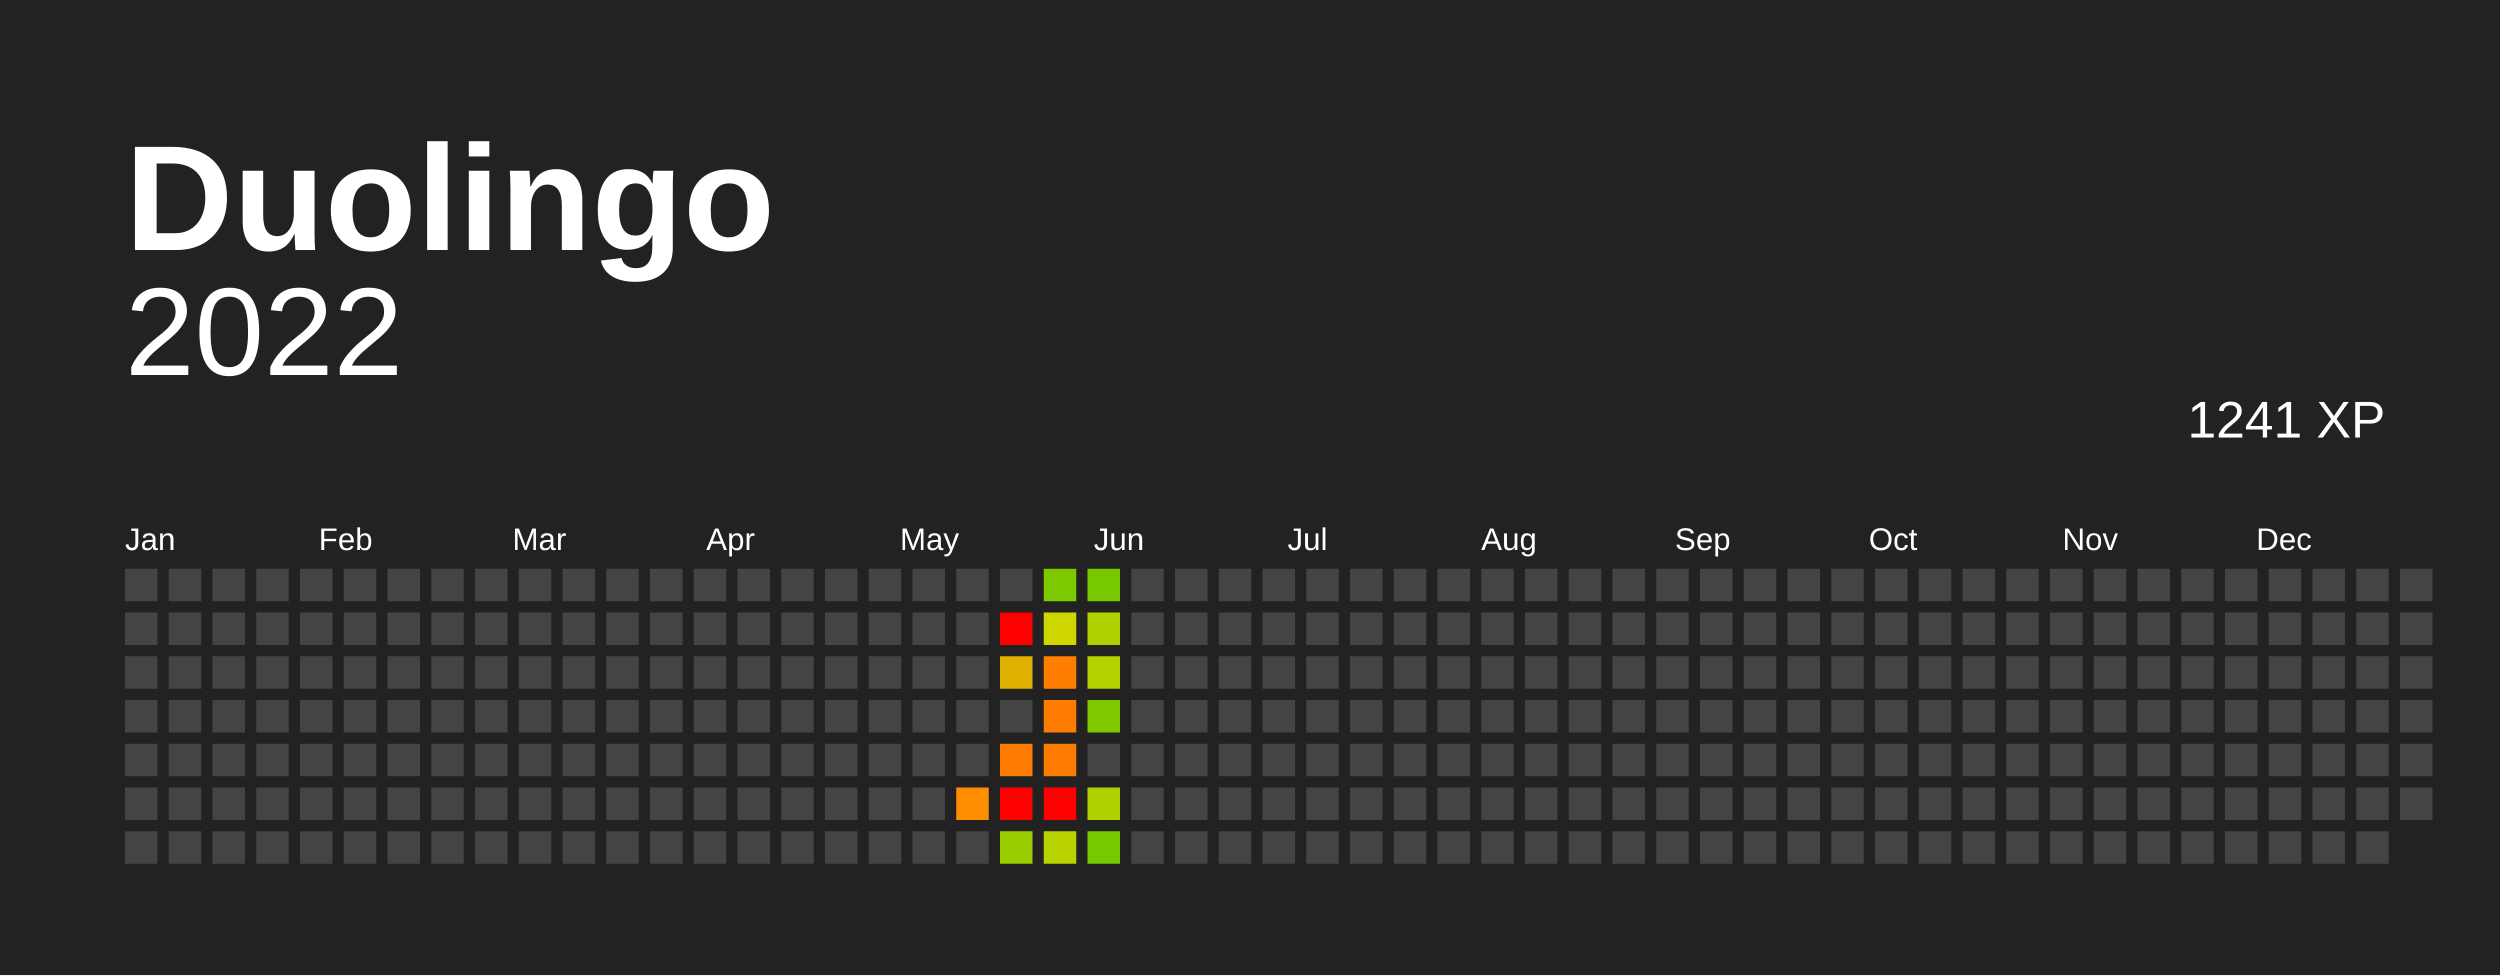
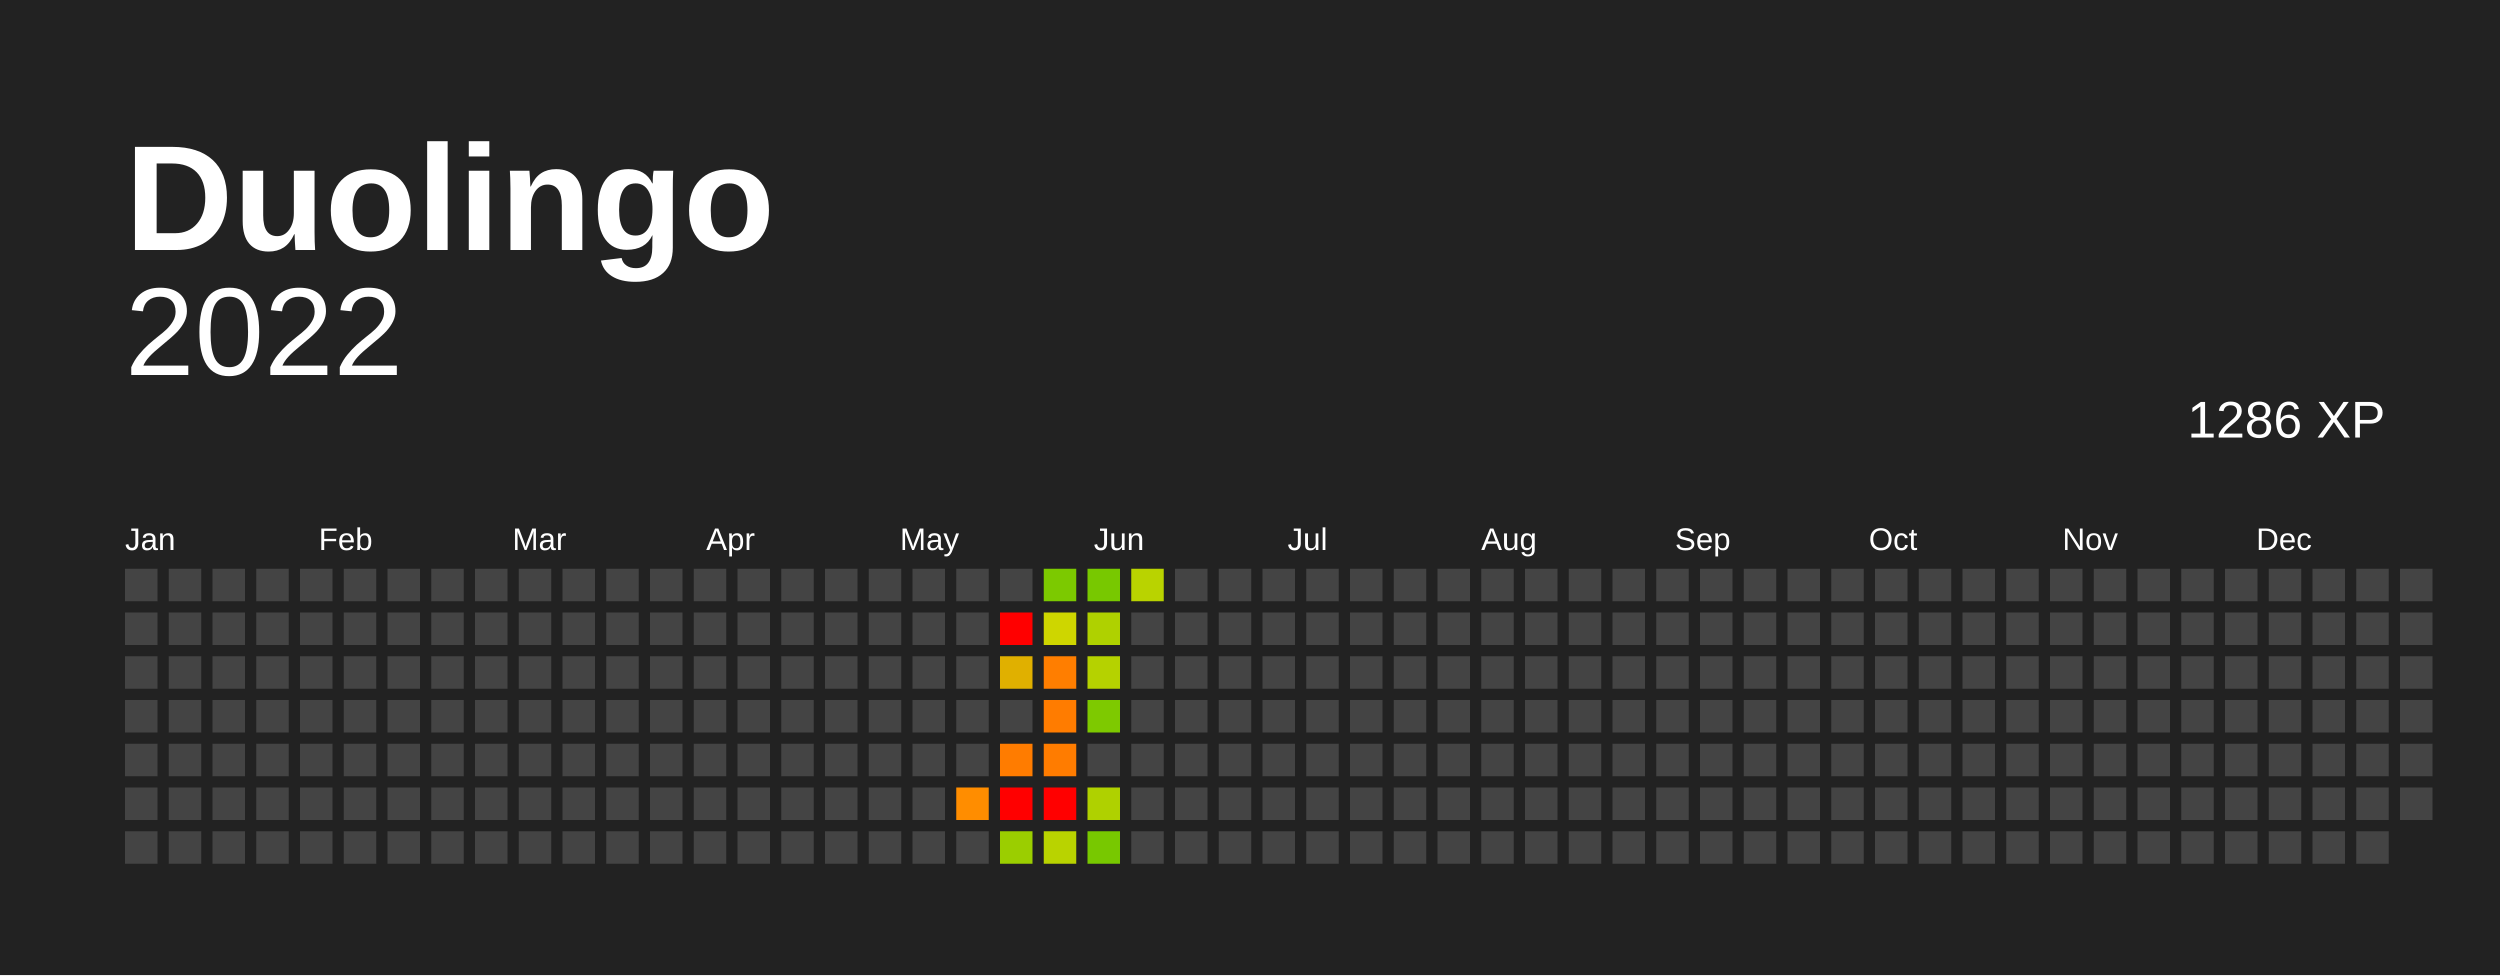
<svg xmlns="http://www.w3.org/2000/svg" baseProfile="full" height="78mm" version="1.1" viewBox="0,0,200,78" width="200mm">
  <defs />
  <rect fill="#222222" height="78" width="200" x="0" y="0" />
  <text fill="#FFFFFF" style="font-size:12px; font-family:Arial; font-weight:bold;" x="10" y="20"> Duolingo</text>
  <text alignment-baseline="hanging" fill="#FFFFFF" style="font-size:10.0px; font-family:Arial;" x="10" y="30">2022</text>
-   <text alignment-baseline="hanging" fill="#FFFFFF" style="font-size:4.125px; font-family:Arial;" x="175" y="35">1241 XP</text>
+   <text alignment-baseline="hanging" fill="#FFFFFF" style="font-size:4.125px; font-family:Arial;" x="175" y="35">1286 XP</text>
  <text fill="#FFFFFF" style="font-size:2.5px; font-family:Arial" x="10.0" y="44">Jan</text>
  <text fill="#FFFFFF" style="font-size:2.5px; font-family:Arial" x="25.5" y="44">Feb</text>
  <text fill="#FFFFFF" style="font-size:2.5px; font-family:Arial" x="41.0" y="44">Mar</text>
  <text fill="#FFFFFF" style="font-size:2.5px; font-family:Arial" x="56.5" y="44">Apr</text>
  <text fill="#FFFFFF" style="font-size:2.5px; font-family:Arial" x="72.0" y="44">May</text>
  <text fill="#FFFFFF" style="font-size:2.5px; font-family:Arial" x="87.5" y="44">Jun</text>
  <text fill="#FFFFFF" style="font-size:2.5px; font-family:Arial" x="103.0" y="44">Jul</text>
  <text fill="#FFFFFF" style="font-size:2.5px; font-family:Arial" x="118.5" y="44">Aug</text>
  <text fill="#FFFFFF" style="font-size:2.5px; font-family:Arial" x="134.0" y="44">Sep</text>
  <text fill="#FFFFFF" style="font-size:2.5px; font-family:Arial" x="149.5" y="44">Oct</text>
  <text fill="#FFFFFF" style="font-size:2.5px; font-family:Arial" x="165.0" y="44">Nov</text>
  <text fill="#FFFFFF" style="font-size:2.5px; font-family:Arial" x="180.5" y="44">Dec</text>
  <rect fill="#444444" height="2.6" width="2.6" x="10.0" y="45.5" />
  <rect fill="#444444" height="2.6" width="2.6" x="10.0" y="49.0" />
  <rect fill="#444444" height="2.6" width="2.6" x="10.0" y="52.5" />
  <rect fill="#444444" height="2.6" width="2.6" x="10.0" y="56.0" />
  <rect fill="#444444" height="2.6" width="2.6" x="10.0" y="59.5" />
  <rect fill="#444444" height="2.6" width="2.6" x="10.0" y="63.0" />
  <rect fill="#444444" height="2.6" width="2.6" x="10.0" y="66.5" />
  <rect fill="#444444" height="2.6" width="2.6" x="13.5" y="45.5" />
  <rect fill="#444444" height="2.6" width="2.6" x="13.5" y="49.0" />
  <rect fill="#444444" height="2.6" width="2.6" x="13.5" y="52.5" />
  <rect fill="#444444" height="2.6" width="2.6" x="13.5" y="56.0" />
  <rect fill="#444444" height="2.6" width="2.6" x="13.5" y="59.5" />
  <rect fill="#444444" height="2.6" width="2.6" x="13.5" y="63.0" />
  <rect fill="#444444" height="2.6" width="2.6" x="13.5" y="66.5" />
  <rect fill="#444444" height="2.6" width="2.6" x="17.0" y="45.5" />
  <rect fill="#444444" height="2.6" width="2.6" x="17.0" y="49.0" />
  <rect fill="#444444" height="2.6" width="2.6" x="17.0" y="52.5" />
  <rect fill="#444444" height="2.6" width="2.6" x="17.0" y="56.0" />
  <rect fill="#444444" height="2.6" width="2.6" x="17.0" y="59.5" />
  <rect fill="#444444" height="2.6" width="2.6" x="17.0" y="63.0" />
  <rect fill="#444444" height="2.6" width="2.6" x="17.0" y="66.5" />
  <rect fill="#444444" height="2.6" width="2.6" x="20.5" y="45.5" />
  <rect fill="#444444" height="2.6" width="2.6" x="20.5" y="49.0" />
  <rect fill="#444444" height="2.6" width="2.6" x="20.5" y="52.5" />
  <rect fill="#444444" height="2.6" width="2.6" x="20.5" y="56.0" />
  <rect fill="#444444" height="2.6" width="2.6" x="20.5" y="59.5" />
  <rect fill="#444444" height="2.6" width="2.6" x="20.5" y="63.0" />
  <rect fill="#444444" height="2.6" width="2.6" x="20.5" y="66.5" />
  <rect fill="#444444" height="2.6" width="2.6" x="24.0" y="45.5" />
  <rect fill="#444444" height="2.6" width="2.6" x="24.0" y="49.0" />
  <rect fill="#444444" height="2.6" width="2.6" x="24.0" y="52.5" />
  <rect fill="#444444" height="2.6" width="2.6" x="24.0" y="56.0" />
  <rect fill="#444444" height="2.6" width="2.6" x="24.0" y="59.5" />
  <rect fill="#444444" height="2.6" width="2.6" x="24.0" y="63.0" />
  <rect fill="#444444" height="2.6" width="2.6" x="24.0" y="66.5" />
  <rect fill="#444444" height="2.6" width="2.6" x="27.5" y="45.5" />
  <rect fill="#444444" height="2.6" width="2.6" x="27.5" y="49.0" />
  <rect fill="#444444" height="2.6" width="2.6" x="27.5" y="52.5" />
  <rect fill="#444444" height="2.6" width="2.6" x="27.5" y="56.0" />
  <rect fill="#444444" height="2.6" width="2.6" x="27.5" y="59.5" />
  <rect fill="#444444" height="2.6" width="2.6" x="27.5" y="63.0" />
  <rect fill="#444444" height="2.6" width="2.6" x="27.5" y="66.5" />
  <rect fill="#444444" height="2.6" width="2.6" x="31.0" y="45.5" />
  <rect fill="#444444" height="2.6" width="2.6" x="31.0" y="49.0" />
  <rect fill="#444444" height="2.6" width="2.6" x="31.0" y="52.5" />
  <rect fill="#444444" height="2.6" width="2.6" x="31.0" y="56.0" />
  <rect fill="#444444" height="2.6" width="2.6" x="31.0" y="59.5" />
  <rect fill="#444444" height="2.6" width="2.6" x="31.0" y="63.0" />
  <rect fill="#444444" height="2.6" width="2.6" x="31.0" y="66.5" />
  <rect fill="#444444" height="2.6" width="2.6" x="34.5" y="45.5" />
  <rect fill="#444444" height="2.6" width="2.6" x="34.5" y="49.0" />
  <rect fill="#444444" height="2.6" width="2.6" x="34.5" y="52.5" />
  <rect fill="#444444" height="2.6" width="2.6" x="34.5" y="56.0" />
  <rect fill="#444444" height="2.6" width="2.6" x="34.5" y="59.5" />
  <rect fill="#444444" height="2.6" width="2.6" x="34.5" y="63.0" />
  <rect fill="#444444" height="2.6" width="2.6" x="34.5" y="66.5" />
  <rect fill="#444444" height="2.6" width="2.6" x="38.0" y="45.5" />
  <rect fill="#444444" height="2.6" width="2.6" x="38.0" y="49.0" />
  <rect fill="#444444" height="2.6" width="2.6" x="38.0" y="52.5" />
  <rect fill="#444444" height="2.6" width="2.6" x="38.0" y="56.0" />
  <rect fill="#444444" height="2.6" width="2.6" x="38.0" y="59.5" />
  <rect fill="#444444" height="2.6" width="2.6" x="38.0" y="63.0" />
  <rect fill="#444444" height="2.6" width="2.6" x="38.0" y="66.5" />
  <rect fill="#444444" height="2.6" width="2.6" x="41.5" y="45.5" />
  <rect fill="#444444" height="2.6" width="2.6" x="41.5" y="49.0" />
  <rect fill="#444444" height="2.6" width="2.6" x="41.5" y="52.5" />
  <rect fill="#444444" height="2.6" width="2.6" x="41.5" y="56.0" />
  <rect fill="#444444" height="2.6" width="2.6" x="41.5" y="59.5" />
  <rect fill="#444444" height="2.6" width="2.6" x="41.5" y="63.0" />
  <rect fill="#444444" height="2.6" width="2.6" x="41.5" y="66.5" />
  <rect fill="#444444" height="2.6" width="2.6" x="45.0" y="45.5" />
  <rect fill="#444444" height="2.6" width="2.6" x="45.0" y="49.0" />
  <rect fill="#444444" height="2.6" width="2.6" x="45.0" y="52.5" />
  <rect fill="#444444" height="2.6" width="2.6" x="45.0" y="56.0" />
  <rect fill="#444444" height="2.6" width="2.6" x="45.0" y="59.5" />
  <rect fill="#444444" height="2.6" width="2.6" x="45.0" y="63.0" />
  <rect fill="#444444" height="2.6" width="2.6" x="45.0" y="66.5" />
  <rect fill="#444444" height="2.6" width="2.6" x="48.5" y="45.5" />
  <rect fill="#444444" height="2.6" width="2.6" x="48.5" y="49.0" />
  <rect fill="#444444" height="2.6" width="2.6" x="48.5" y="52.5" />
  <rect fill="#444444" height="2.6" width="2.6" x="48.5" y="56.0" />
  <rect fill="#444444" height="2.6" width="2.6" x="48.5" y="59.5" />
  <rect fill="#444444" height="2.6" width="2.6" x="48.5" y="63.0" />
  <rect fill="#444444" height="2.6" width="2.6" x="48.5" y="66.5" />
  <rect fill="#444444" height="2.6" width="2.6" x="52.0" y="45.5" />
  <rect fill="#444444" height="2.6" width="2.6" x="52.0" y="49.0" />
  <rect fill="#444444" height="2.6" width="2.6" x="52.0" y="52.5" />
  <rect fill="#444444" height="2.6" width="2.6" x="52.0" y="56.0" />
  <rect fill="#444444" height="2.6" width="2.6" x="52.0" y="59.5" />
  <rect fill="#444444" height="2.6" width="2.6" x="52.0" y="63.0" />
  <rect fill="#444444" height="2.6" width="2.6" x="52.0" y="66.5" />
  <rect fill="#444444" height="2.6" width="2.6" x="55.5" y="45.5" />
  <rect fill="#444444" height="2.6" width="2.6" x="55.5" y="49.0" />
  <rect fill="#444444" height="2.6" width="2.6" x="55.5" y="52.5" />
  <rect fill="#444444" height="2.6" width="2.6" x="55.5" y="56.0" />
  <rect fill="#444444" height="2.6" width="2.6" x="55.5" y="59.5" />
  <rect fill="#444444" height="2.6" width="2.6" x="55.5" y="63.0" />
  <rect fill="#444444" height="2.6" width="2.6" x="55.5" y="66.5" />
  <rect fill="#444444" height="2.6" width="2.6" x="59.0" y="45.5" />
  <rect fill="#444444" height="2.6" width="2.6" x="59.0" y="49.0" />
  <rect fill="#444444" height="2.6" width="2.6" x="59.0" y="52.5" />
  <rect fill="#444444" height="2.6" width="2.6" x="59.0" y="56.0" />
  <rect fill="#444444" height="2.6" width="2.6" x="59.0" y="59.5" />
  <rect fill="#444444" height="2.6" width="2.6" x="59.0" y="63.0" />
  <rect fill="#444444" height="2.6" width="2.6" x="59.0" y="66.5" />
  <rect fill="#444444" height="2.6" width="2.6" x="62.5" y="45.5" />
  <rect fill="#444444" height="2.6" width="2.6" x="62.5" y="49.0" />
  <rect fill="#444444" height="2.6" width="2.6" x="62.5" y="52.5" />
  <rect fill="#444444" height="2.6" width="2.6" x="62.5" y="56.0" />
  <rect fill="#444444" height="2.6" width="2.6" x="62.5" y="59.5" />
  <rect fill="#444444" height="2.6" width="2.6" x="62.5" y="63.0" />
  <rect fill="#444444" height="2.6" width="2.6" x="62.5" y="66.5" />
  <rect fill="#444444" height="2.6" width="2.6" x="66.0" y="45.5" />
  <rect fill="#444444" height="2.6" width="2.6" x="66.0" y="49.0" />
  <rect fill="#444444" height="2.6" width="2.6" x="66.0" y="52.5" />
  <rect fill="#444444" height="2.6" width="2.6" x="66.0" y="56.0" />
  <rect fill="#444444" height="2.6" width="2.6" x="66.0" y="59.5" />
  <rect fill="#444444" height="2.6" width="2.6" x="66.0" y="63.0" />
  <rect fill="#444444" height="2.6" width="2.6" x="66.0" y="66.5" />
  <rect fill="#444444" height="2.6" width="2.6" x="69.5" y="45.5" />
  <rect fill="#444444" height="2.6" width="2.6" x="69.5" y="49.0" />
  <rect fill="#444444" height="2.6" width="2.6" x="69.5" y="52.5" />
  <rect fill="#444444" height="2.6" width="2.6" x="69.5" y="56.0" />
  <rect fill="#444444" height="2.6" width="2.6" x="69.5" y="59.5" />
  <rect fill="#444444" height="2.6" width="2.6" x="69.5" y="63.0" />
  <rect fill="#444444" height="2.6" width="2.6" x="69.5" y="66.5" />
  <rect fill="#444444" height="2.6" width="2.6" x="73.0" y="45.5" />
  <rect fill="#444444" height="2.6" width="2.6" x="73.0" y="49.0" />
  <rect fill="#444444" height="2.6" width="2.6" x="73.0" y="52.5" />
  <rect fill="#444444" height="2.6" width="2.6" x="73.0" y="56.0" />
  <rect fill="#444444" height="2.6" width="2.6" x="73.0" y="59.5" />
  <rect fill="#444444" height="2.6" width="2.6" x="73.0" y="63.0" />
  <rect fill="#444444" height="2.6" width="2.6" x="73.0" y="66.5" />
  <rect fill="#444444" height="2.6" width="2.6" x="76.5" y="45.5" />
  <rect fill="#444444" height="2.6" width="2.6" x="76.5" y="49.0" />
  <rect fill="#444444" height="2.6" width="2.6" x="76.5" y="52.5" />
  <rect fill="#444444" height="2.6" width="2.6" x="76.5" y="56.0" />
  <rect fill="#444444" height="2.6" width="2.6" x="76.5" y="59.5" />
  <rect fill="#ff8d00" height="2.6" width="2.6" x="76.5" y="63.0" />
  <rect fill="#444444" height="2.6" width="2.6" x="76.5" y="66.5" />
  <rect fill="#444444" height="2.6" width="2.6" x="80.0" y="45.5" />
  <rect fill="red" height="2.6" width="2.6" x="80.0" y="49.0" />
  <rect fill="#e0b000" height="2.6" width="2.6" x="80.0" y="52.5" />
  <rect fill="#444444" height="2.6" width="2.6" x="80.0" y="56.0" />
  <rect fill="#ff7c00" height="2.6" width="2.6" x="80.0" y="59.5" />
  <rect fill="red" height="2.6" width="2.6" x="80.0" y="63.0" />
  <rect fill="#9bce00" height="2.6" width="2.6" x="80.0" y="66.5" />
  <rect fill="#7cc900" height="2.6" width="2.6" x="83.5" y="45.5" />
  <rect fill="#ced600" height="2.6" width="2.6" x="83.5" y="49.0" />
  <rect fill="#ff7e00" height="2.6" width="2.6" x="83.5" y="52.5" />
  <rect fill="#ff7c00" height="2.6" width="2.6" x="83.5" y="56.0" />
  <rect fill="#ff7c00" height="2.6" width="2.6" x="83.5" y="59.5" />
  <rect fill="red" height="2.6" width="2.6" x="83.5" y="63.0" />
  <rect fill="#b9d300" height="2.6" width="2.6" x="83.5" y="66.5" />
  <rect fill="#78c800" height="2.6" width="2.6" x="87.0" y="45.5" />
  <rect fill="#afd100" height="2.6" width="2.6" x="87.0" y="49.0" />
  <rect fill="#b5d200" height="2.6" width="2.6" x="87.0" y="52.5" />
  <rect fill="#7ec900" height="2.6" width="2.6" x="87.0" y="56.0" />
  <rect fill="#444444" height="2.6" width="2.6" x="87.0" y="59.5" />
  <rect fill="#afd100" height="2.6" width="2.6" x="87.0" y="63.0" />
  <rect fill="#78c800" height="2.6" width="2.6" x="87.0" y="66.5" />
-   <rect fill="#444444" height="2.6" width="2.6" x="90.5" y="45.5" />
+   <rect fill="#b9d300" height="2.6" width="2.6" x="90.5" y="45.5" />
  <rect fill="#444444" height="2.6" width="2.6" x="90.5" y="49.0" />
  <rect fill="#444444" height="2.6" width="2.6" x="90.5" y="52.5" />
  <rect fill="#444444" height="2.6" width="2.6" x="90.5" y="56.0" />
  <rect fill="#444444" height="2.6" width="2.6" x="90.5" y="59.5" />
  <rect fill="#444444" height="2.6" width="2.6" x="90.5" y="63.0" />
  <rect fill="#444444" height="2.6" width="2.6" x="90.5" y="66.5" />
  <rect fill="#444444" height="2.6" width="2.6" x="94.0" y="45.5" />
  <rect fill="#444444" height="2.6" width="2.6" x="94.0" y="49.0" />
  <rect fill="#444444" height="2.6" width="2.6" x="94.0" y="52.5" />
  <rect fill="#444444" height="2.6" width="2.6" x="94.0" y="56.0" />
  <rect fill="#444444" height="2.6" width="2.6" x="94.0" y="59.5" />
  <rect fill="#444444" height="2.6" width="2.6" x="94.0" y="63.0" />
  <rect fill="#444444" height="2.6" width="2.6" x="94.0" y="66.5" />
  <rect fill="#444444" height="2.6" width="2.6" x="97.5" y="45.5" />
  <rect fill="#444444" height="2.6" width="2.6" x="97.5" y="49.0" />
  <rect fill="#444444" height="2.6" width="2.6" x="97.5" y="52.5" />
  <rect fill="#444444" height="2.6" width="2.6" x="97.5" y="56.0" />
  <rect fill="#444444" height="2.6" width="2.6" x="97.5" y="59.5" />
  <rect fill="#444444" height="2.6" width="2.6" x="97.5" y="63.0" />
  <rect fill="#444444" height="2.6" width="2.6" x="97.5" y="66.5" />
  <rect fill="#444444" height="2.6" width="2.6" x="101.0" y="45.5" />
  <rect fill="#444444" height="2.6" width="2.6" x="101.0" y="49.0" />
  <rect fill="#444444" height="2.6" width="2.6" x="101.0" y="52.5" />
  <rect fill="#444444" height="2.6" width="2.6" x="101.0" y="56.0" />
  <rect fill="#444444" height="2.6" width="2.6" x="101.0" y="59.5" />
  <rect fill="#444444" height="2.6" width="2.6" x="101.0" y="63.0" />
  <rect fill="#444444" height="2.6" width="2.6" x="101.0" y="66.5" />
  <rect fill="#444444" height="2.6" width="2.6" x="104.5" y="45.5" />
  <rect fill="#444444" height="2.6" width="2.6" x="104.5" y="49.0" />
  <rect fill="#444444" height="2.6" width="2.6" x="104.5" y="52.5" />
  <rect fill="#444444" height="2.6" width="2.6" x="104.5" y="56.0" />
  <rect fill="#444444" height="2.6" width="2.6" x="104.5" y="59.5" />
  <rect fill="#444444" height="2.6" width="2.6" x="104.5" y="63.0" />
  <rect fill="#444444" height="2.6" width="2.6" x="104.5" y="66.5" />
  <rect fill="#444444" height="2.6" width="2.6" x="108.0" y="45.5" />
  <rect fill="#444444" height="2.6" width="2.6" x="108.0" y="49.0" />
  <rect fill="#444444" height="2.6" width="2.6" x="108.0" y="52.5" />
  <rect fill="#444444" height="2.6" width="2.6" x="108.0" y="56.0" />
  <rect fill="#444444" height="2.6" width="2.6" x="108.0" y="59.5" />
  <rect fill="#444444" height="2.6" width="2.6" x="108.0" y="63.0" />
  <rect fill="#444444" height="2.6" width="2.6" x="108.0" y="66.5" />
  <rect fill="#444444" height="2.6" width="2.6" x="111.5" y="45.5" />
  <rect fill="#444444" height="2.6" width="2.6" x="111.5" y="49.0" />
  <rect fill="#444444" height="2.6" width="2.6" x="111.5" y="52.5" />
  <rect fill="#444444" height="2.6" width="2.6" x="111.5" y="56.0" />
  <rect fill="#444444" height="2.6" width="2.6" x="111.5" y="59.5" />
  <rect fill="#444444" height="2.6" width="2.6" x="111.5" y="63.0" />
  <rect fill="#444444" height="2.6" width="2.6" x="111.5" y="66.5" />
  <rect fill="#444444" height="2.6" width="2.6" x="115.0" y="45.5" />
  <rect fill="#444444" height="2.6" width="2.6" x="115.0" y="49.0" />
  <rect fill="#444444" height="2.6" width="2.6" x="115.0" y="52.5" />
  <rect fill="#444444" height="2.6" width="2.6" x="115.0" y="56.0" />
  <rect fill="#444444" height="2.6" width="2.6" x="115.0" y="59.5" />
  <rect fill="#444444" height="2.6" width="2.6" x="115.0" y="63.0" />
  <rect fill="#444444" height="2.6" width="2.6" x="115.0" y="66.5" />
  <rect fill="#444444" height="2.6" width="2.6" x="118.5" y="45.5" />
  <rect fill="#444444" height="2.6" width="2.6" x="118.5" y="49.0" />
  <rect fill="#444444" height="2.6" width="2.6" x="118.5" y="52.5" />
  <rect fill="#444444" height="2.6" width="2.6" x="118.5" y="56.0" />
  <rect fill="#444444" height="2.6" width="2.6" x="118.5" y="59.5" />
  <rect fill="#444444" height="2.6" width="2.6" x="118.5" y="63.0" />
  <rect fill="#444444" height="2.6" width="2.6" x="118.5" y="66.5" />
  <rect fill="#444444" height="2.6" width="2.6" x="122.0" y="45.5" />
  <rect fill="#444444" height="2.6" width="2.6" x="122.0" y="49.0" />
  <rect fill="#444444" height="2.6" width="2.6" x="122.0" y="52.5" />
  <rect fill="#444444" height="2.6" width="2.6" x="122.0" y="56.0" />
  <rect fill="#444444" height="2.6" width="2.6" x="122.0" y="59.5" />
  <rect fill="#444444" height="2.6" width="2.6" x="122.0" y="63.0" />
  <rect fill="#444444" height="2.6" width="2.6" x="122.0" y="66.5" />
  <rect fill="#444444" height="2.6" width="2.6" x="125.5" y="45.5" />
  <rect fill="#444444" height="2.6" width="2.6" x="125.5" y="49.0" />
  <rect fill="#444444" height="2.6" width="2.6" x="125.5" y="52.5" />
  <rect fill="#444444" height="2.6" width="2.6" x="125.5" y="56.0" />
  <rect fill="#444444" height="2.6" width="2.6" x="125.5" y="59.5" />
  <rect fill="#444444" height="2.6" width="2.6" x="125.5" y="63.0" />
  <rect fill="#444444" height="2.6" width="2.6" x="125.5" y="66.5" />
  <rect fill="#444444" height="2.6" width="2.6" x="129.0" y="45.5" />
  <rect fill="#444444" height="2.6" width="2.6" x="129.0" y="49.0" />
  <rect fill="#444444" height="2.6" width="2.6" x="129.0" y="52.5" />
  <rect fill="#444444" height="2.6" width="2.6" x="129.0" y="56.0" />
  <rect fill="#444444" height="2.6" width="2.6" x="129.0" y="59.5" />
  <rect fill="#444444" height="2.6" width="2.6" x="129.0" y="63.0" />
  <rect fill="#444444" height="2.6" width="2.6" x="129.0" y="66.5" />
  <rect fill="#444444" height="2.6" width="2.6" x="132.5" y="45.5" />
  <rect fill="#444444" height="2.6" width="2.6" x="132.5" y="49.0" />
  <rect fill="#444444" height="2.6" width="2.6" x="132.5" y="52.5" />
  <rect fill="#444444" height="2.6" width="2.6" x="132.5" y="56.0" />
  <rect fill="#444444" height="2.6" width="2.6" x="132.5" y="59.5" />
  <rect fill="#444444" height="2.6" width="2.6" x="132.5" y="63.0" />
  <rect fill="#444444" height="2.6" width="2.6" x="132.5" y="66.5" />
  <rect fill="#444444" height="2.6" width="2.6" x="136.0" y="45.5" />
  <rect fill="#444444" height="2.6" width="2.6" x="136.0" y="49.0" />
  <rect fill="#444444" height="2.6" width="2.6" x="136.0" y="52.5" />
  <rect fill="#444444" height="2.6" width="2.6" x="136.0" y="56.0" />
  <rect fill="#444444" height="2.6" width="2.6" x="136.0" y="59.5" />
  <rect fill="#444444" height="2.6" width="2.6" x="136.0" y="63.0" />
  <rect fill="#444444" height="2.6" width="2.6" x="136.0" y="66.5" />
  <rect fill="#444444" height="2.6" width="2.6" x="139.5" y="45.5" />
  <rect fill="#444444" height="2.6" width="2.6" x="139.5" y="49.0" />
  <rect fill="#444444" height="2.6" width="2.6" x="139.5" y="52.5" />
  <rect fill="#444444" height="2.6" width="2.6" x="139.5" y="56.0" />
  <rect fill="#444444" height="2.6" width="2.6" x="139.5" y="59.5" />
  <rect fill="#444444" height="2.6" width="2.6" x="139.5" y="63.0" />
  <rect fill="#444444" height="2.6" width="2.6" x="139.5" y="66.5" />
  <rect fill="#444444" height="2.6" width="2.6" x="143.0" y="45.5" />
  <rect fill="#444444" height="2.6" width="2.6" x="143.0" y="49.0" />
  <rect fill="#444444" height="2.6" width="2.6" x="143.0" y="52.5" />
  <rect fill="#444444" height="2.6" width="2.6" x="143.0" y="56.0" />
  <rect fill="#444444" height="2.6" width="2.6" x="143.0" y="59.5" />
  <rect fill="#444444" height="2.6" width="2.6" x="143.0" y="63.0" />
  <rect fill="#444444" height="2.6" width="2.6" x="143.0" y="66.5" />
  <rect fill="#444444" height="2.6" width="2.6" x="146.5" y="45.5" />
  <rect fill="#444444" height="2.6" width="2.6" x="146.5" y="49.0" />
  <rect fill="#444444" height="2.6" width="2.6" x="146.5" y="52.5" />
  <rect fill="#444444" height="2.6" width="2.6" x="146.5" y="56.0" />
  <rect fill="#444444" height="2.6" width="2.6" x="146.5" y="59.5" />
  <rect fill="#444444" height="2.6" width="2.6" x="146.5" y="63.0" />
  <rect fill="#444444" height="2.6" width="2.6" x="146.5" y="66.5" />
  <rect fill="#444444" height="2.6" width="2.6" x="150.0" y="45.5" />
  <rect fill="#444444" height="2.6" width="2.6" x="150.0" y="49.0" />
  <rect fill="#444444" height="2.6" width="2.6" x="150.0" y="52.5" />
  <rect fill="#444444" height="2.6" width="2.6" x="150.0" y="56.0" />
  <rect fill="#444444" height="2.6" width="2.6" x="150.0" y="59.5" />
  <rect fill="#444444" height="2.6" width="2.6" x="150.0" y="63.0" />
  <rect fill="#444444" height="2.6" width="2.6" x="150.0" y="66.5" />
  <rect fill="#444444" height="2.6" width="2.6" x="153.5" y="45.5" />
  <rect fill="#444444" height="2.6" width="2.6" x="153.5" y="49.0" />
  <rect fill="#444444" height="2.6" width="2.6" x="153.5" y="52.5" />
  <rect fill="#444444" height="2.6" width="2.6" x="153.5" y="56.0" />
  <rect fill="#444444" height="2.6" width="2.6" x="153.5" y="59.5" />
  <rect fill="#444444" height="2.6" width="2.6" x="153.5" y="63.0" />
  <rect fill="#444444" height="2.6" width="2.6" x="153.5" y="66.5" />
  <rect fill="#444444" height="2.6" width="2.6" x="157.0" y="45.5" />
  <rect fill="#444444" height="2.6" width="2.6" x="157.0" y="49.0" />
  <rect fill="#444444" height="2.6" width="2.6" x="157.0" y="52.5" />
  <rect fill="#444444" height="2.6" width="2.6" x="157.0" y="56.0" />
  <rect fill="#444444" height="2.6" width="2.6" x="157.0" y="59.5" />
  <rect fill="#444444" height="2.6" width="2.6" x="157.0" y="63.0" />
  <rect fill="#444444" height="2.6" width="2.6" x="157.0" y="66.5" />
  <rect fill="#444444" height="2.6" width="2.6" x="160.5" y="45.5" />
  <rect fill="#444444" height="2.6" width="2.6" x="160.5" y="49.0" />
  <rect fill="#444444" height="2.6" width="2.6" x="160.5" y="52.5" />
  <rect fill="#444444" height="2.6" width="2.6" x="160.5" y="56.0" />
  <rect fill="#444444" height="2.6" width="2.6" x="160.5" y="59.5" />
  <rect fill="#444444" height="2.6" width="2.6" x="160.5" y="63.0" />
  <rect fill="#444444" height="2.6" width="2.6" x="160.5" y="66.5" />
  <rect fill="#444444" height="2.6" width="2.6" x="164.0" y="45.5" />
  <rect fill="#444444" height="2.6" width="2.6" x="164.0" y="49.0" />
  <rect fill="#444444" height="2.6" width="2.6" x="164.0" y="52.5" />
  <rect fill="#444444" height="2.6" width="2.6" x="164.0" y="56.0" />
  <rect fill="#444444" height="2.6" width="2.6" x="164.0" y="59.5" />
  <rect fill="#444444" height="2.6" width="2.6" x="164.0" y="63.0" />
  <rect fill="#444444" height="2.6" width="2.6" x="164.0" y="66.5" />
  <rect fill="#444444" height="2.6" width="2.6" x="167.5" y="45.5" />
  <rect fill="#444444" height="2.6" width="2.6" x="167.5" y="49.0" />
  <rect fill="#444444" height="2.6" width="2.6" x="167.5" y="52.5" />
  <rect fill="#444444" height="2.6" width="2.6" x="167.5" y="56.0" />
  <rect fill="#444444" height="2.6" width="2.6" x="167.5" y="59.5" />
  <rect fill="#444444" height="2.6" width="2.6" x="167.5" y="63.0" />
  <rect fill="#444444" height="2.6" width="2.6" x="167.5" y="66.5" />
  <rect fill="#444444" height="2.6" width="2.6" x="171.0" y="45.5" />
  <rect fill="#444444" height="2.6" width="2.6" x="171.0" y="49.0" />
  <rect fill="#444444" height="2.6" width="2.6" x="171.0" y="52.5" />
  <rect fill="#444444" height="2.6" width="2.6" x="171.0" y="56.0" />
  <rect fill="#444444" height="2.6" width="2.6" x="171.0" y="59.5" />
  <rect fill="#444444" height="2.6" width="2.6" x="171.0" y="63.0" />
  <rect fill="#444444" height="2.6" width="2.6" x="171.0" y="66.5" />
  <rect fill="#444444" height="2.6" width="2.6" x="174.5" y="45.5" />
  <rect fill="#444444" height="2.6" width="2.6" x="174.5" y="49.0" />
  <rect fill="#444444" height="2.6" width="2.6" x="174.5" y="52.5" />
  <rect fill="#444444" height="2.6" width="2.6" x="174.5" y="56.0" />
  <rect fill="#444444" height="2.6" width="2.6" x="174.5" y="59.5" />
  <rect fill="#444444" height="2.6" width="2.6" x="174.5" y="63.0" />
  <rect fill="#444444" height="2.6" width="2.6" x="174.5" y="66.5" />
  <rect fill="#444444" height="2.6" width="2.6" x="178.0" y="45.5" />
  <rect fill="#444444" height="2.6" width="2.6" x="178.0" y="49.0" />
  <rect fill="#444444" height="2.6" width="2.6" x="178.0" y="52.5" />
  <rect fill="#444444" height="2.6" width="2.6" x="178.0" y="56.0" />
  <rect fill="#444444" height="2.6" width="2.6" x="178.0" y="59.5" />
  <rect fill="#444444" height="2.6" width="2.6" x="178.0" y="63.0" />
  <rect fill="#444444" height="2.6" width="2.6" x="178.0" y="66.5" />
  <rect fill="#444444" height="2.6" width="2.6" x="181.5" y="45.5" />
  <rect fill="#444444" height="2.6" width="2.6" x="181.5" y="49.0" />
  <rect fill="#444444" height="2.6" width="2.6" x="181.5" y="52.5" />
  <rect fill="#444444" height="2.6" width="2.6" x="181.5" y="56.0" />
  <rect fill="#444444" height="2.6" width="2.6" x="181.5" y="59.5" />
  <rect fill="#444444" height="2.6" width="2.6" x="181.5" y="63.0" />
  <rect fill="#444444" height="2.6" width="2.6" x="181.5" y="66.5" />
  <rect fill="#444444" height="2.6" width="2.6" x="185.0" y="45.5" />
  <rect fill="#444444" height="2.6" width="2.6" x="185.0" y="49.0" />
  <rect fill="#444444" height="2.6" width="2.6" x="185.0" y="52.5" />
  <rect fill="#444444" height="2.6" width="2.6" x="185.0" y="56.0" />
  <rect fill="#444444" height="2.6" width="2.6" x="185.0" y="59.5" />
  <rect fill="#444444" height="2.6" width="2.6" x="185.0" y="63.0" />
  <rect fill="#444444" height="2.6" width="2.6" x="185.0" y="66.5" />
  <rect fill="#444444" height="2.6" width="2.6" x="188.5" y="45.5" />
  <rect fill="#444444" height="2.6" width="2.6" x="188.5" y="49.0" />
  <rect fill="#444444" height="2.6" width="2.6" x="188.5" y="52.5" />
  <rect fill="#444444" height="2.6" width="2.6" x="188.5" y="56.0" />
  <rect fill="#444444" height="2.6" width="2.6" x="188.5" y="59.5" />
  <rect fill="#444444" height="2.6" width="2.6" x="188.5" y="63.0" />
  <rect fill="#444444" height="2.6" width="2.6" x="188.5" y="66.5" />
  <rect fill="#444444" height="2.6" width="2.6" x="192.0" y="45.5" />
  <rect fill="#444444" height="2.6" width="2.6" x="192.0" y="49.0" />
  <rect fill="#444444" height="2.6" width="2.6" x="192.0" y="52.5" />
  <rect fill="#444444" height="2.6" width="2.6" x="192.0" y="56.0" />
  <rect fill="#444444" height="2.6" width="2.6" x="192.0" y="59.5" />
  <rect fill="#444444" height="2.6" width="2.6" x="192.0" y="63.0" />
</svg>
